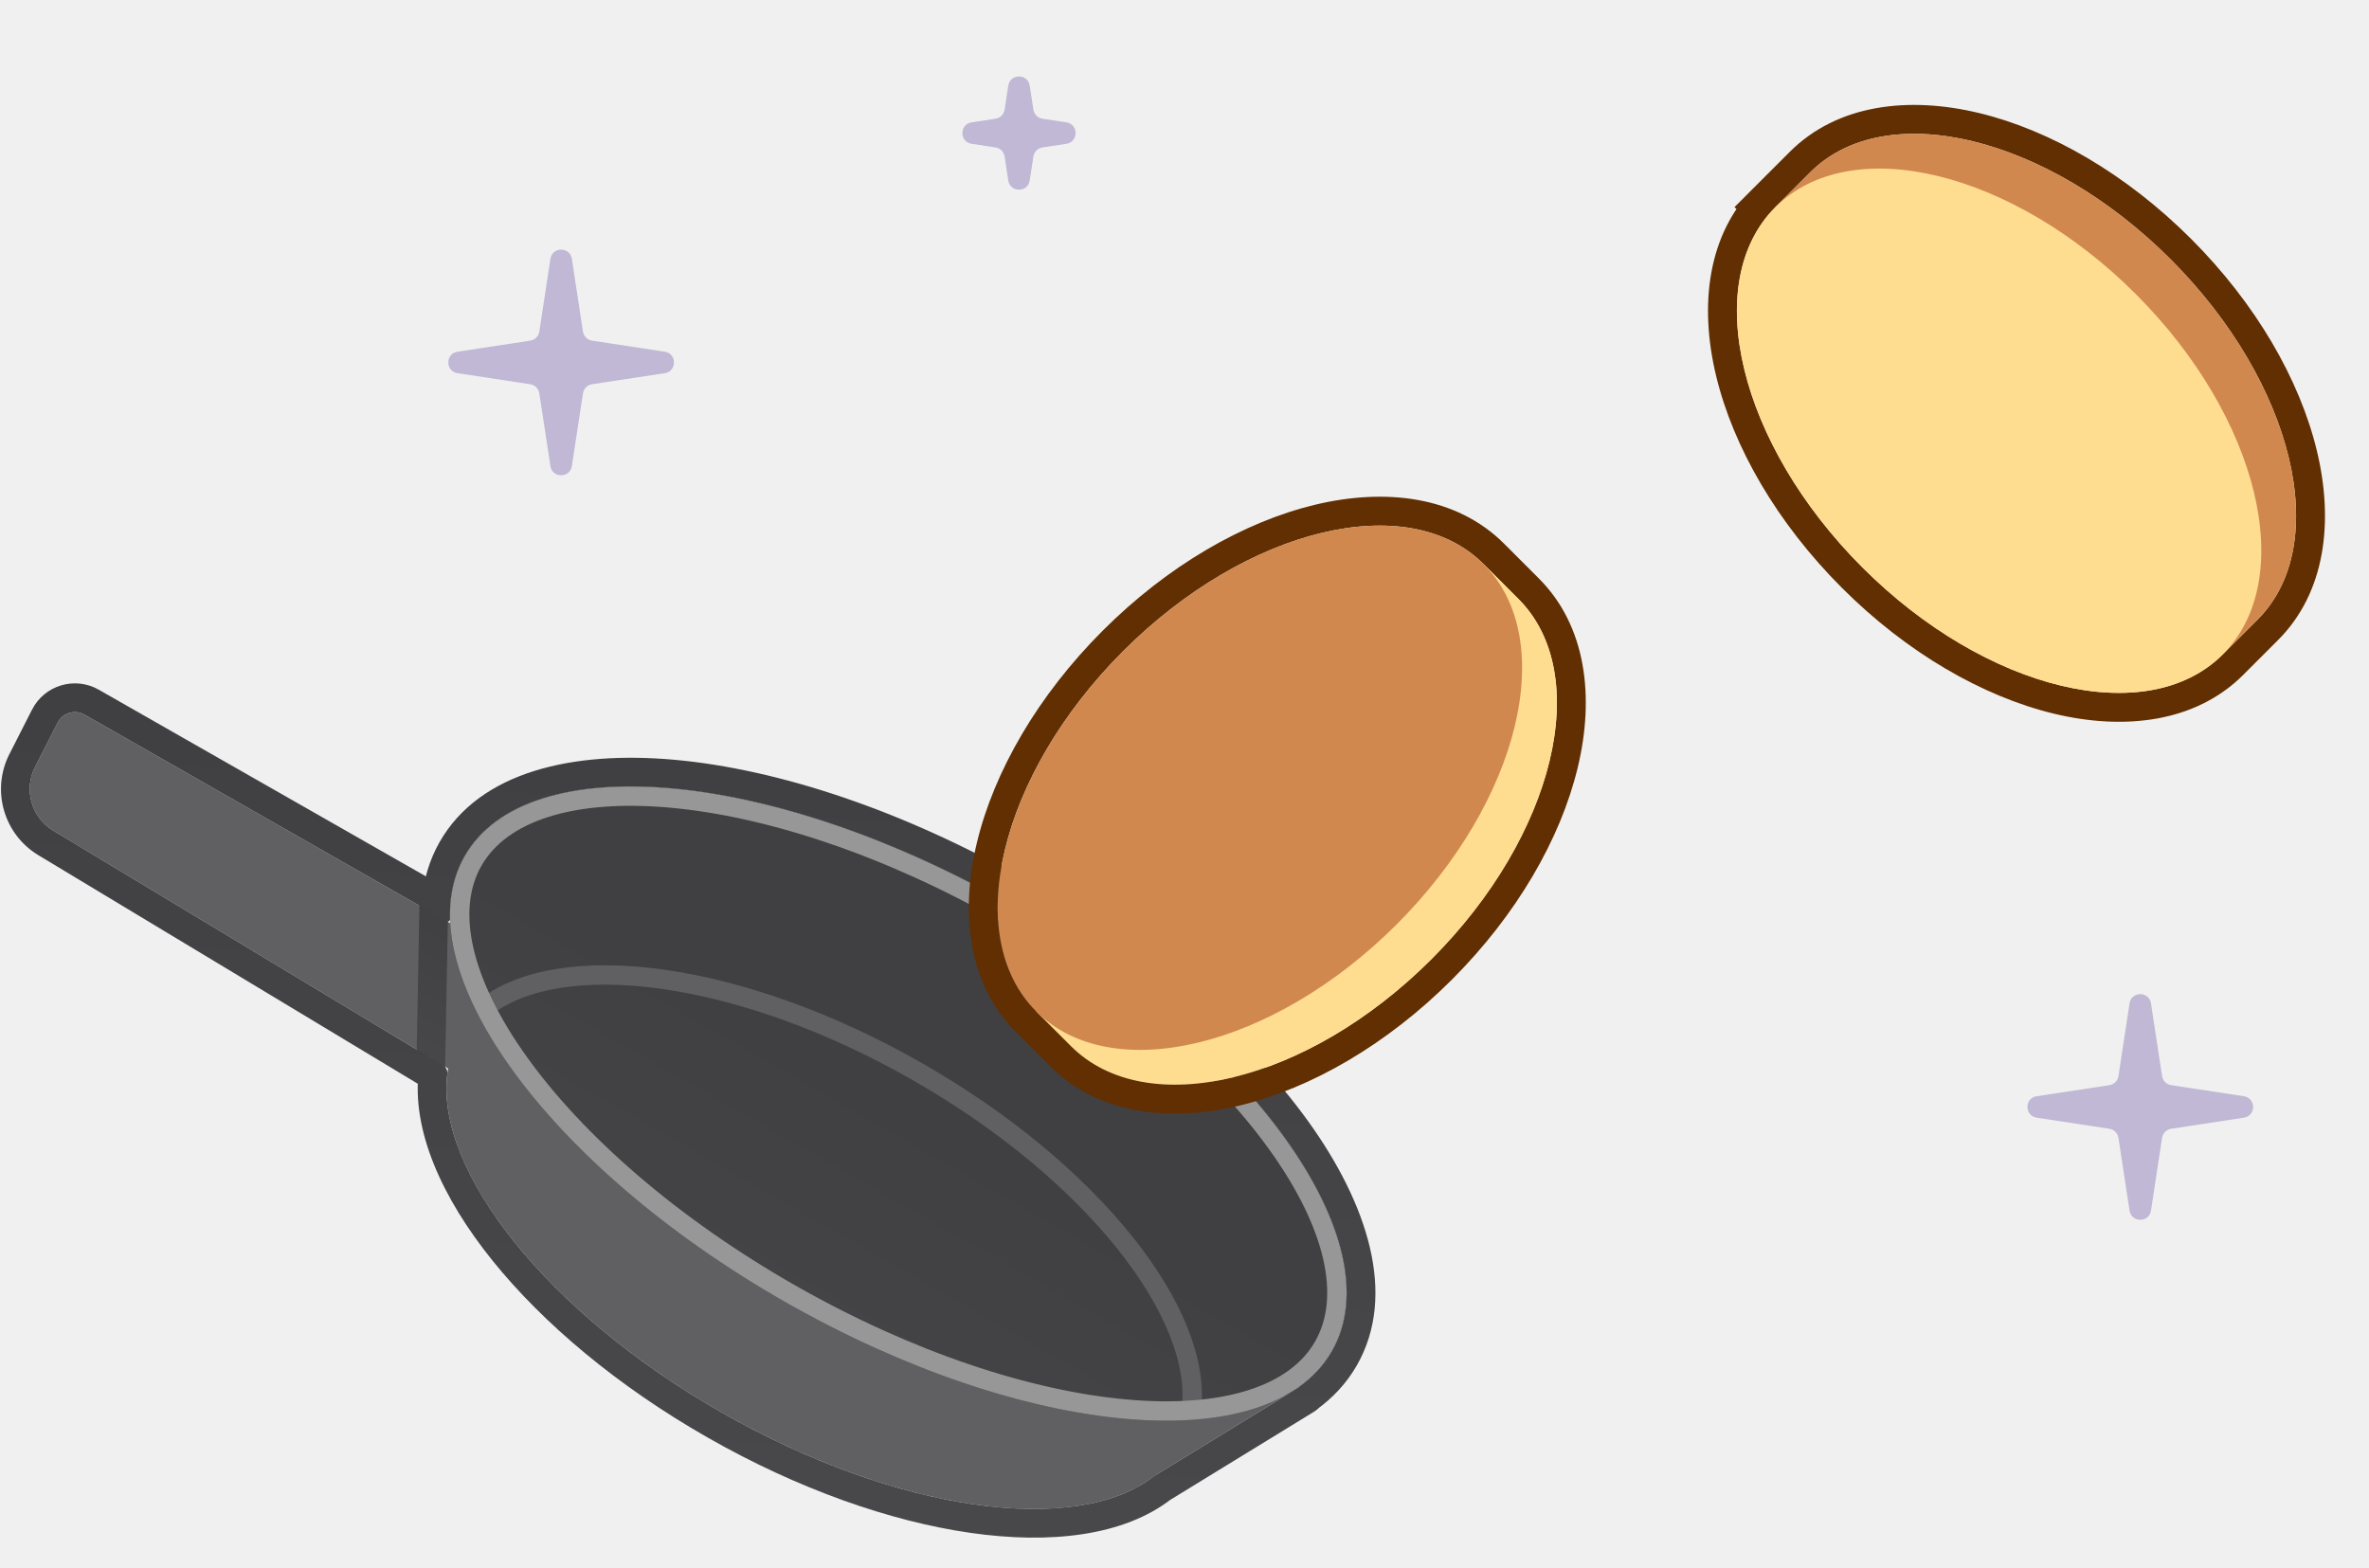
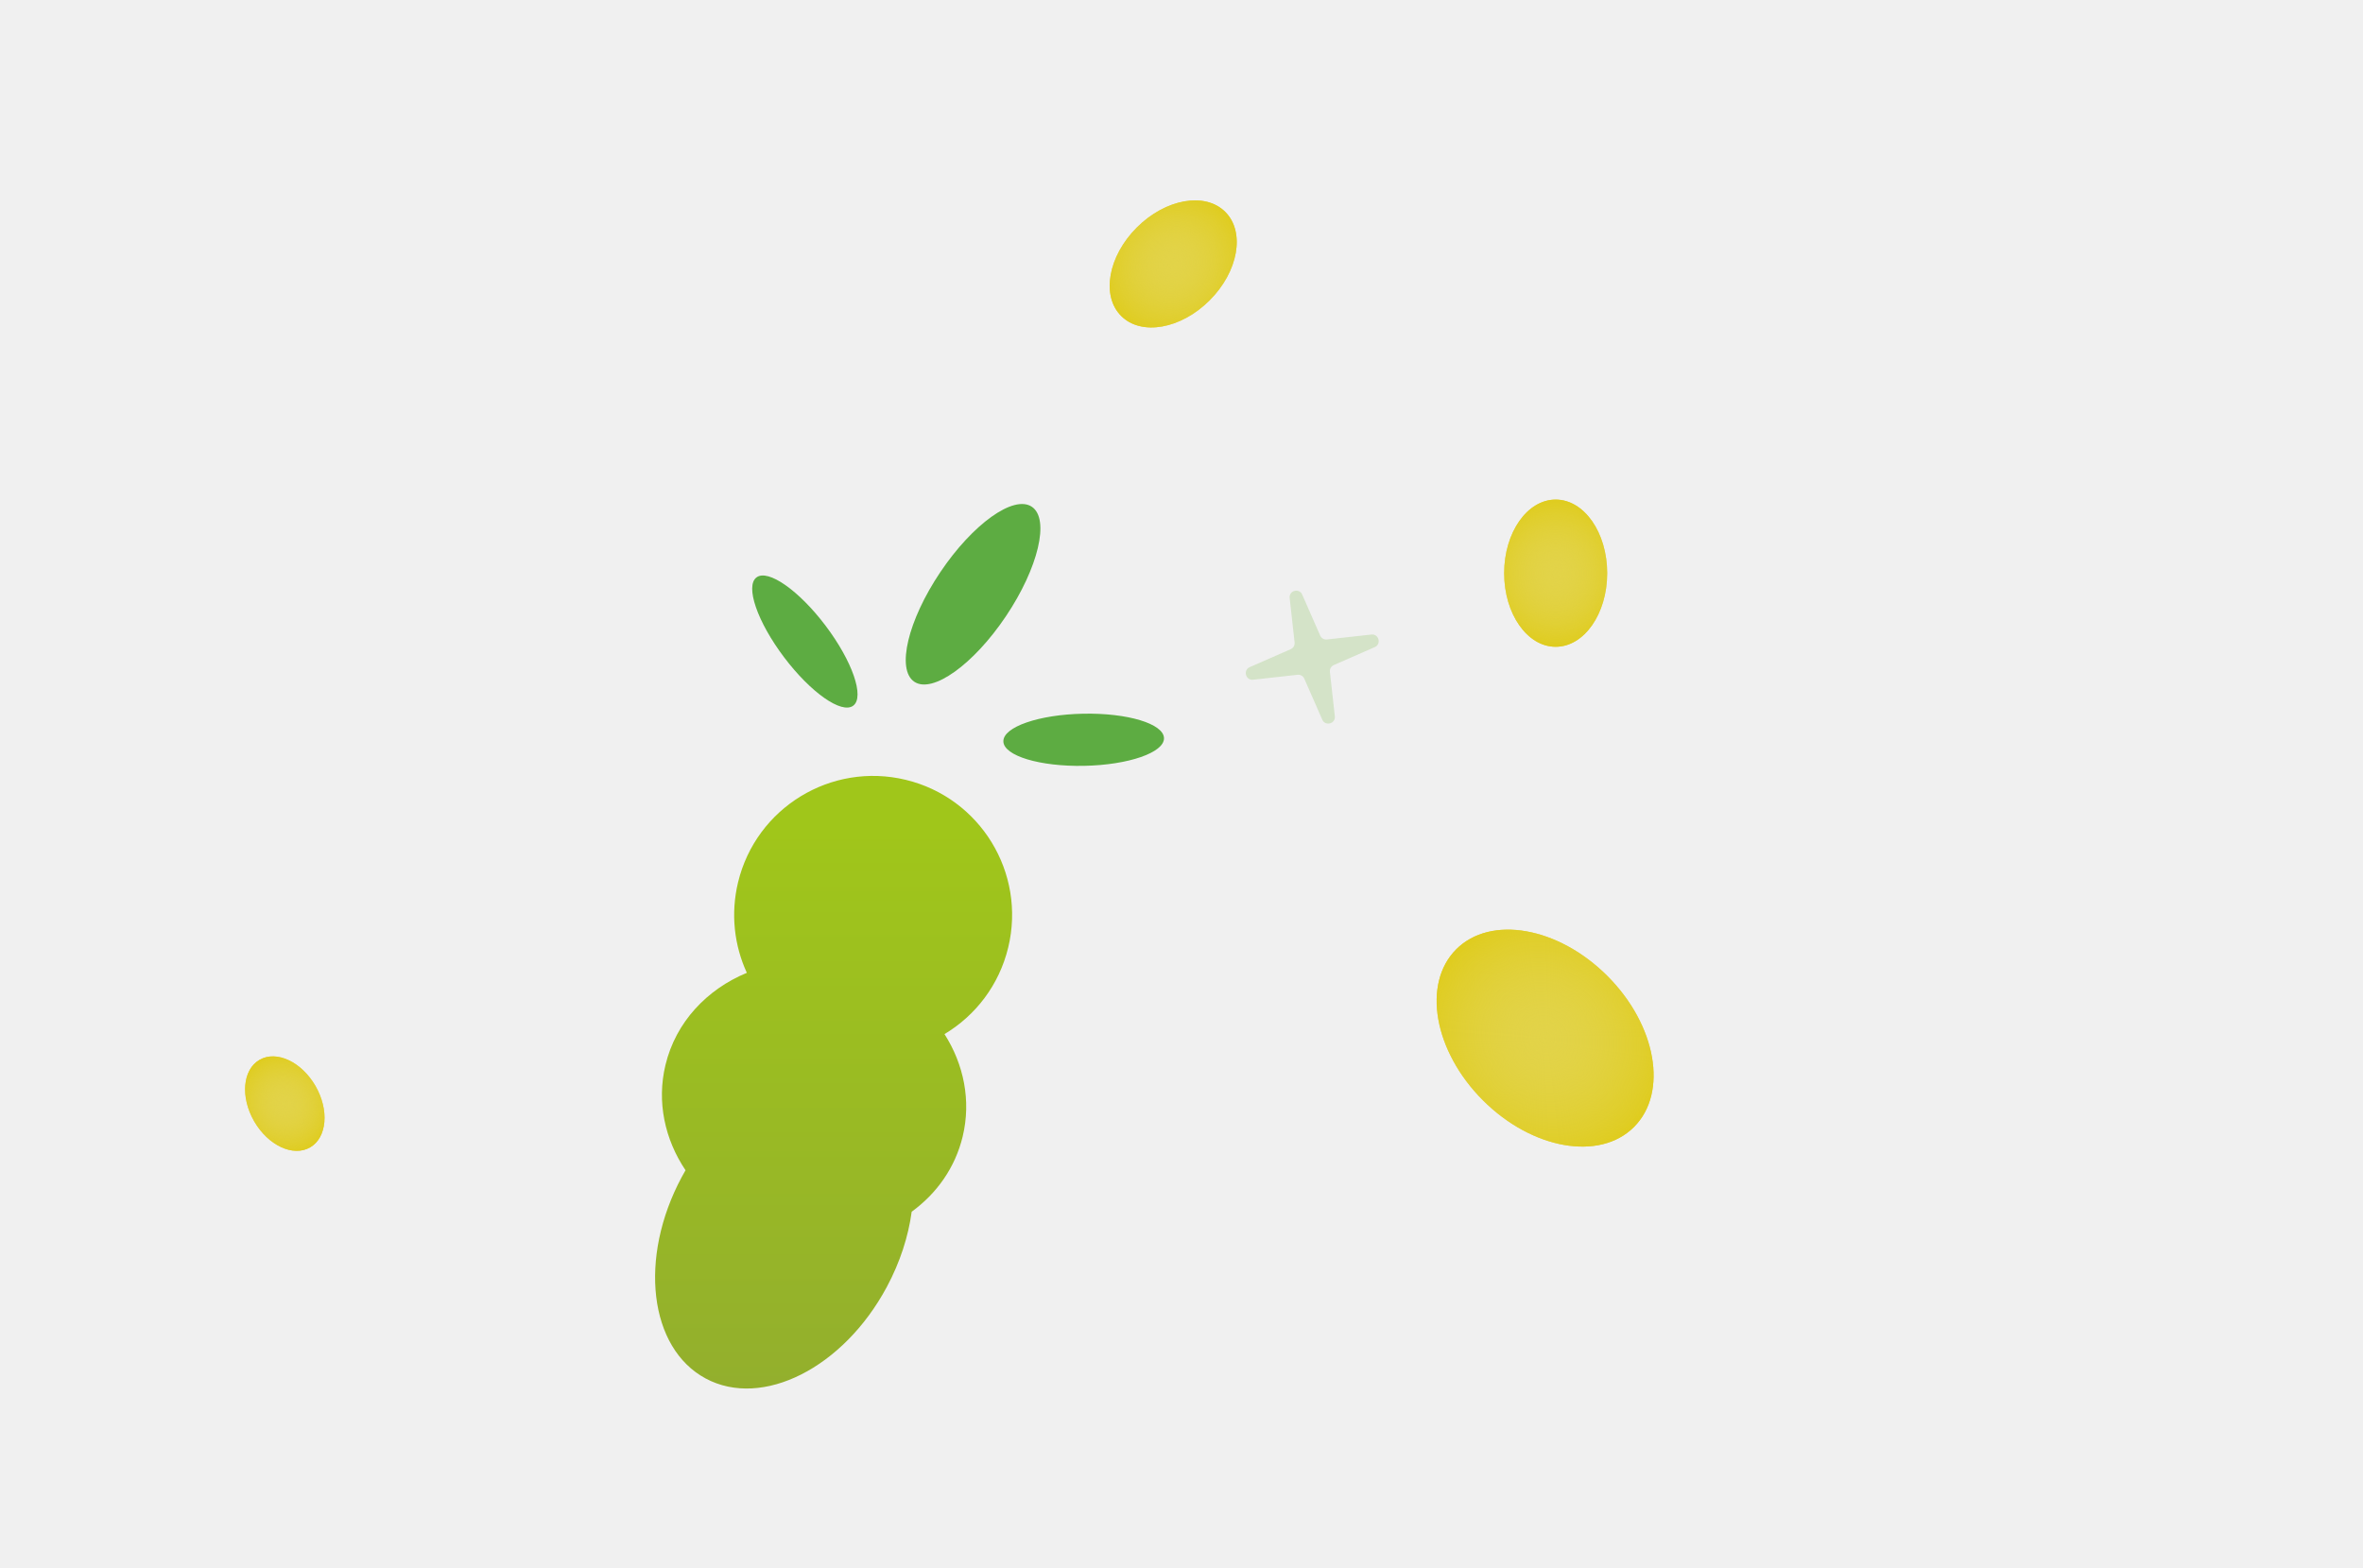
- <svg xmlns="http://www.w3.org/2000/svg" width="266" height="176" fill="none" viewBox="0 0 266 176">
-   <g clip-path="url(#clip0)">
-     <ellipse fill="#606063" rx="46.522" ry="22.068" transform="matrix(-0.868567 -0.495572 -0.495572 0.868567 91.9976 139.476)" />
-     <path fill="#606063" d="M127.302 167.171L145.865 155.788L50.545 101.403L50.412 123.3L127.302 167.171Z" />
-     <path fill="#606063" d="M55.166 106.319L9.488 80.257C8.409 79.641 7.035 80.052 6.471 81.159L3.93 86.152C2.636 88.694 3.527 91.804 5.97 93.276L53.228 121.751L55.166 106.319Z" />
-     <ellipse fill="url(#paint0_linear)" rx="56.065" ry="25.647" transform="matrix(-0.868567 -0.495572 -0.495572 0.868567 100.865 123.935)" />
-     <path stroke="#606063" stroke-width="2.175" d="M133.744 158.548C135.273 147.657 122.671 131.569 102.934 120.307C83.197 109.046 62.935 106.383 54.336 113.241" />
-     <path stroke="#979797" stroke-width="2.175" d="M53.114 96.689C49.943 102.246 51.864 110.414 58.328 119.405C64.73 128.31 75.351 137.653 88.694 145.266C102.037 152.879 115.484 157.269 126.408 158.249C137.437 159.238 145.446 156.736 148.616 151.18C151.786 145.623 149.866 137.455 143.402 128.464C137 119.559 126.379 110.217 113.036 102.603C99.692 94.99 86.246 90.6 75.322 89.62C64.293 88.631 56.284 91.133 53.114 96.689Z" />
-     <path stroke="url(#paint1_linear)" stroke-width="3.225" d="M48.711 101.51L48.355 120.51" />
-     <mask id="path-8-outside-1" width="166.515" height="100.494" x="-6.653" y="75.306" fill="#000" maskUnits="userSpaceOnUse">
-       <rect width="166.515" height="100.494" x="-6.653" y="75.306" fill="#fff" />
-       <path fill-rule="evenodd" d="M81.061 158.642C61.454 147.455 48.889 131.505 50.222 120.618C50.269 120.24 50.1 119.866 49.774 119.669L5.97 93.276C3.526 91.803 2.636 88.693 3.93 86.151L6.471 81.159C7.034 80.052 8.408 79.64 9.487 80.256L50.146 103.454C50.318 103.553 50.533 103.429 50.534 103.23C50.52 102.802 50.523 102.38 50.542 101.964L50.545 101.422C50.545 101.414 50.554 101.409 50.562 101.413C50.569 101.417 50.578 101.412 50.578 101.404C50.738 99.508 51.259 97.744 52.169 96.15C59.188 83.847 86.68 86.313 113.575 101.658C140.469 117.003 156.58 139.415 149.561 151.718C148.651 153.312 147.398 154.658 145.847 155.76C145.84 155.765 145.841 155.775 145.848 155.78C145.855 155.784 145.855 155.794 145.848 155.799L145.134 156.237C145.038 156.297 144.941 156.357 144.843 156.416L129.555 165.79C120.898 172.545 100.719 169.858 81.061 158.642Z" clip-rule="evenodd" />
-     </mask>
-     <path fill="url(#paint2_linear)" d="M81.061 158.642L82.659 155.841L81.061 158.642ZM5.97 93.276L4.305 96.038L4.305 96.038L5.97 93.276ZM3.93 86.151L6.804 87.614L3.93 86.151ZM6.471 81.159L9.345 82.621L9.345 82.621L6.471 81.159ZM9.487 80.256L11.085 77.455L11.085 77.455L9.487 80.256ZM50.542 101.964L53.763 102.114L53.766 102.049L53.767 101.984L50.542 101.964ZM52.169 96.15L49.368 94.551L49.368 94.551L52.169 96.15ZM113.575 101.658L115.173 98.857L113.575 101.658ZM149.561 151.718L146.76 150.12L146.76 150.12L149.561 151.718ZM145.134 156.237L143.448 153.488L143.433 153.497L143.418 153.506L145.134 156.237ZM144.843 156.416L143.186 153.648L143.172 153.657L143.157 153.666L144.843 156.416ZM129.555 165.79L127.869 163.041L127.714 163.136L127.571 163.248L129.555 165.79ZM145.848 155.799L147.534 158.548L145.848 155.799ZM145.847 155.76L143.979 153.132L145.847 155.76ZM50.545 101.422L47.32 101.403L50.545 101.422ZM50.146 103.454L51.744 100.653L50.146 103.454ZM50.578 101.404L53.792 101.675L50.578 101.404ZM50.222 120.618L53.423 121.01L50.222 120.618ZM49.774 119.669L48.11 122.431L49.774 119.669ZM47.022 120.225C46.196 126.966 49.657 134.552 55.276 141.539C60.994 148.649 69.367 155.683 79.463 161.443L82.659 155.841C73.148 150.415 65.435 143.88 60.302 137.497C55.069 130.99 52.915 125.157 53.423 121.01L47.022 120.225ZM4.305 96.038L48.11 122.431L51.438 116.907L7.634 90.513L4.305 96.038ZM1.056 84.688C-1.006 88.738 0.413 93.693 4.305 96.038L7.634 90.513C6.64 89.914 6.277 88.648 6.804 87.614L1.056 84.688ZM3.597 79.696L1.056 84.688L6.804 87.614L9.345 82.621L3.597 79.696ZM11.085 77.455C8.407 75.927 4.995 76.948 3.597 79.696L9.345 82.621C9.073 83.156 8.41 83.354 7.889 83.057L11.085 77.455ZM51.744 100.653L11.085 77.455L7.889 83.057L48.547 106.255L51.744 100.653ZM47.32 101.815C47.297 102.319 47.294 102.826 47.311 103.336L53.757 103.124C53.746 102.779 53.748 102.442 53.763 102.114L47.32 101.815ZM47.32 101.403L47.317 101.945L53.767 101.984L53.77 101.442L47.32 101.403ZM49.368 94.551C48.206 96.587 47.56 98.81 47.365 101.133L53.792 101.675C53.916 100.205 54.312 98.901 54.97 97.748L49.368 94.551ZM115.173 98.857C101.418 91.009 87.377 86.371 75.707 85.324C64.347 84.305 53.884 86.636 49.368 94.551L54.97 97.748C57.473 93.361 64.265 90.773 75.13 91.748C85.685 92.695 98.837 96.962 111.976 104.459L115.173 98.857ZM152.362 153.316C156.878 145.4 153.561 135.207 146.904 125.946C140.064 116.432 128.928 106.705 115.173 98.857L111.976 104.459C125.116 111.956 135.482 121.107 141.667 129.711C148.034 138.569 149.263 145.733 146.76 150.12L152.362 153.316ZM147.715 158.389C149.615 157.039 151.201 155.351 152.362 153.316L146.76 150.12C146.102 151.273 145.181 152.278 143.979 153.132L147.715 158.389ZM146.819 158.986L147.534 158.548L144.162 153.05L143.448 153.488L146.819 158.986ZM143.418 153.506C143.342 153.554 143.265 153.602 143.186 153.648L146.499 159.183C146.616 159.112 146.733 159.041 146.849 158.968L143.418 153.506ZM131.24 168.539L146.528 159.165L143.157 153.666L127.869 163.041L131.24 168.539ZM79.463 161.443C89.585 167.219 99.928 170.852 108.976 172.148C117.864 173.421 126.171 172.521 131.538 168.333L127.571 163.248C124.281 165.814 118.17 166.949 109.89 165.763C101.77 164.6 92.195 161.282 82.659 155.841L79.463 161.443ZM144.249 158.58C142.127 157.369 142.079 154.327 144.162 153.05L147.534 158.548C149.632 157.262 149.583 154.198 147.446 152.979L144.249 158.58ZM143.979 153.132C142.064 154.492 142.182 157.401 144.249 158.58L147.446 152.979C149.499 154.15 149.616 157.038 147.715 158.389L143.979 153.132ZM53.77 101.442C53.755 103.9 51.099 105.432 48.964 104.214L52.16 98.612C50.01 97.385 47.335 98.928 47.32 101.403L53.77 101.442ZM48.547 106.255C50.862 107.576 53.743 105.915 53.759 103.25L47.309 103.21C47.323 100.943 49.774 99.529 51.744 100.653L48.547 106.255ZM48.964 104.214C51.031 105.393 53.595 104.015 53.792 101.675L47.365 101.133C47.56 98.809 50.107 97.44 52.16 98.612L48.964 104.214ZM53.423 121.01C53.614 119.455 52.926 117.803 51.438 116.907L48.11 122.431C47.274 121.928 46.924 121.025 47.022 120.225L53.423 121.01Z" mask="url(#path-8-outside-1)" />
-     <mask id="path-10-outside-2" width="96.166" height="96.166" x="95.373" y="42.343" fill="#000" maskUnits="userSpaceOnUse">
-       <rect width="96.166" height="96.166" x="95.373" y="42.343" fill="#fff" />
-       <path fill-rule="evenodd" d="M116.349 113.584C116.349 113.584 116.349 113.584 116.349 113.584C107.872 105.107 112.245 86.989 126.117 73.118C139.989 59.246 158.107 54.872 166.584 63.35C166.591 63.357 166.598 63.364 166.605 63.371L170.491 67.257C178.968 75.734 174.595 93.852 160.723 107.724C146.851 121.596 128.734 125.969 120.257 117.491L116.349 113.584Z" clip-rule="evenodd" />
-     </mask>
-     <path fill="#612F01" d="M166.605 63.371L164.309 65.668L164.304 65.662L166.605 63.371ZM118.646 111.288C118.747 111.39 118.83 111.486 118.896 111.569C118.929 111.611 118.959 111.65 118.984 111.686C119.01 111.721 119.032 111.754 119.051 111.783C119.071 111.812 119.087 111.837 119.101 111.859C119.114 111.88 119.126 111.899 119.134 111.913C119.143 111.928 119.149 111.939 119.154 111.946C119.156 111.95 119.157 111.953 119.158 111.954C119.159 111.955 119.159 111.956 119.16 111.956C119.16 111.957 119.16 111.957 119.16 111.957C119.16 111.957 119.16 111.957 119.16 111.957C119.16 111.957 119.16 111.957 119.16 111.957C119.16 111.957 119.16 111.957 119.16 111.957C119.16 111.957 119.159 111.956 119.158 111.954C119.157 111.953 119.156 111.95 119.154 111.946C119.149 111.939 119.143 111.928 119.134 111.913C119.126 111.899 119.114 111.88 119.101 111.859C119.087 111.837 119.071 111.812 119.052 111.783C119.032 111.754 119.01 111.722 118.984 111.686C118.959 111.65 118.929 111.611 118.896 111.57C118.831 111.486 118.748 111.39 118.646 111.288L114.053 115.881C113.951 115.779 113.868 115.682 113.802 115.599C113.769 115.557 113.74 115.518 113.714 115.483C113.689 115.447 113.666 115.415 113.647 115.386C113.628 115.357 113.612 115.331 113.598 115.31C113.584 115.288 113.573 115.27 113.565 115.255C113.556 115.241 113.549 115.229 113.545 115.222C113.543 115.219 113.541 115.216 113.54 115.214C113.54 115.213 113.539 115.213 113.539 115.212C113.539 115.212 113.539 115.212 113.539 115.212C113.539 115.212 113.539 115.212 113.539 115.211C113.539 115.211 113.539 115.211 113.539 115.211C113.539 115.211 113.539 115.211 113.539 115.211C113.539 115.211 113.539 115.213 113.54 115.214C113.541 115.216 113.543 115.219 113.545 115.222C113.549 115.229 113.556 115.241 113.565 115.255C113.573 115.269 113.584 115.288 113.598 115.31C113.612 115.331 113.628 115.357 113.647 115.386C113.666 115.414 113.689 115.447 113.714 115.483C113.74 115.518 113.769 115.557 113.802 115.599C113.868 115.682 113.951 115.779 114.053 115.881L118.646 111.288ZM128.414 75.414C121.83 81.998 117.615 89.484 116.009 96.136C114.388 102.852 115.51 108.152 118.646 111.288L114.053 115.881C108.712 110.539 107.781 102.542 109.695 94.612C111.625 86.618 116.533 78.109 123.821 70.821L128.414 75.414ZM164.287 65.646C161.151 62.51 155.851 61.389 149.135 63.01C142.483 64.615 134.997 68.83 128.414 75.414L123.821 70.821C131.109 63.533 139.618 58.625 147.611 56.696C155.542 54.782 163.539 55.712 168.88 61.053L164.287 65.646ZM164.304 65.662C164.298 65.657 164.293 65.651 164.287 65.646L168.88 61.053C168.889 61.062 168.898 61.071 168.907 61.08L164.304 65.662ZM168.195 69.553L164.309 65.668L168.902 61.075L172.787 64.96L168.195 69.553ZM158.427 105.427C165.011 98.843 169.225 91.358 170.831 84.705C172.452 77.989 171.331 72.689 168.195 69.553L172.787 64.96C178.129 70.302 179.059 78.299 177.145 86.229C175.215 94.223 170.308 102.732 163.02 110.02L158.427 105.427ZM122.553 115.195C125.689 118.331 130.989 119.453 137.705 117.832C144.357 116.226 151.843 112.011 158.427 105.427L163.02 110.02C155.732 117.308 147.223 122.216 139.229 124.145C131.299 126.06 123.301 125.129 117.96 119.788L122.553 115.195ZM118.646 111.288L122.553 115.195L117.96 119.788L114.053 115.881L118.646 111.288Z" mask="url(#path-10-outside-2)" />
-     <path fill="#FEDC90" d="M120.256 117.491C128.733 125.968 146.851 121.595 160.723 107.723C174.595 93.851 178.968 75.734 170.491 67.257L166.583 63.349L116.349 113.584L120.256 117.491Z" />
-     <path fill="#D1884F" d="M116.349 113.584C124.827 122.061 142.944 117.688 156.816 103.816C170.688 89.945 175.061 71.827 166.584 63.35C158.107 54.872 139.989 59.246 126.117 73.118C112.245 86.989 107.872 105.107 116.349 113.584Z" />
-     <mask id="path-14-outside-3" width="96.166" height="96.166" x="178.343" y="-1.698" fill="#000" maskUnits="userSpaceOnUse">
-       <rect width="96.166" height="96.166" x="178.343" y="-1.698" fill="#fff" />
-       <path fill-rule="evenodd" d="M249.649 73.427C249.627 73.449 249.606 73.471 249.584 73.492C241.107 81.969 222.989 77.596 209.117 63.724C195.246 49.853 190.872 31.736 199.349 23.258L199.349 23.258L203.256 19.351C211.733 10.874 229.851 15.247 243.722 29.119C257.594 42.991 261.968 61.108 253.49 69.585L249.649 73.427Z" clip-rule="evenodd" />
-     </mask>
-     <path fill="#612F01" d="M249.649 73.427L247.337 71.146L247.345 71.138L247.352 71.13L249.649 73.427ZM199.349 23.258L201.645 20.962L203.942 23.258L201.645 25.555L199.349 23.258ZM199.349 23.258L197.052 25.555L194.756 23.258L197.052 20.962L199.349 23.258ZM247.288 71.196C247.304 71.179 247.32 71.163 247.337 71.146L251.961 75.708C251.934 75.735 251.907 75.762 251.88 75.789L247.288 71.196ZM211.414 61.428C217.997 68.012 225.483 72.227 232.136 73.832C238.851 75.453 244.152 74.332 247.288 71.196L251.88 75.789C246.539 81.13 238.542 82.06 230.612 80.146C222.618 78.217 214.109 73.309 206.821 66.021L211.414 61.428ZM201.645 25.555C198.51 28.691 197.388 33.991 199.009 40.706C200.615 47.359 204.83 54.844 211.414 61.428L206.821 66.021C199.533 58.733 194.625 50.224 192.696 42.231C190.781 34.301 191.711 26.303 197.052 20.962L201.645 25.555ZM201.645 20.962L201.645 20.962L197.052 25.555L197.052 25.555L201.645 20.962ZM205.552 21.647L201.645 25.555L197.052 20.962L200.959 17.055L205.552 21.647ZM241.426 31.415C234.842 24.831 227.357 20.617 220.704 19.011C213.988 17.39 208.688 18.511 205.552 21.647L200.959 17.055C206.301 11.713 214.298 10.783 222.228 12.697C230.222 14.627 238.731 19.534 246.019 26.822L241.426 31.415ZM251.194 67.289C254.33 64.153 255.451 58.853 253.83 52.137C252.225 45.485 248.01 37.999 241.426 31.415L246.019 26.822C253.307 34.11 258.215 42.619 260.144 50.613C262.058 58.543 261.128 66.54 255.787 71.882L251.194 67.289ZM247.352 71.13L251.194 67.289L255.787 71.882L251.945 75.723L247.352 71.13Z" mask="url(#path-14-outside-3)" />
-     <path fill="#D1884F" d="M253.491 69.584C261.968 61.107 257.595 42.989 243.723 29.117C229.851 15.245 211.734 10.872 203.256 19.35L199.349 23.257L249.584 73.491L253.491 69.584Z" />
-     <path fill="#FEDC90" d="M249.584 73.492C258.061 65.015 253.688 46.897 239.816 33.025C225.944 19.153 207.826 14.78 199.349 23.258C190.872 31.735 195.245 49.852 209.117 63.724C222.989 77.596 241.106 81.969 249.584 73.492Z" />
-     <path fill="#8F80BA" d="M64.211 29.068C64.001 27.689 62.013 27.689 61.803 29.068L60.558 37.235C60.478 37.762 60.065 38.175 59.538 38.255L51.371 39.5C49.992 39.71 49.992 41.698 51.371 41.908L59.538 43.152C60.065 43.232 60.478 43.646 60.558 44.173L61.803 52.339C62.013 53.718 64.001 53.718 64.211 52.339L65.455 44.173C65.535 43.646 65.949 43.232 66.476 43.152L74.642 41.908C76.022 41.698 76.022 39.71 74.642 39.5L66.476 38.255C65.949 38.175 65.535 37.762 65.455 37.235L64.211 29.068Z" opacity=".5" />
-     <path fill="#8F80BA" d="M241.521 112.68C241.31 111.301 239.323 111.301 239.113 112.68L237.868 120.847C237.788 121.374 237.375 121.787 236.848 121.868L228.681 123.112C227.302 123.322 227.302 125.31 228.681 125.52L236.848 126.764C237.375 126.845 237.788 127.258 237.868 127.785L239.113 135.951C239.323 137.331 241.31 137.331 241.521 135.951L242.765 127.785C242.845 127.258 243.259 126.845 243.785 126.764L251.952 125.52C253.331 125.31 253.331 123.322 251.952 123.112L243.785 121.868C243.259 121.787 242.845 121.374 242.765 120.847L241.521 112.68Z" opacity=".5" />
-     <path fill="#8F80BA" d="M113.213 9.624C113.423 8.245 115.411 8.245 115.621 9.624L116.03 12.311C116.11 12.838 116.524 13.251 117.051 13.331L119.737 13.741C121.117 13.951 121.117 15.938 119.737 16.148L117.051 16.558C116.524 16.638 116.11 17.052 116.03 17.578L115.621 20.265C115.411 21.644 113.423 21.644 113.213 20.265L112.803 17.578C112.723 17.052 112.31 16.638 111.783 16.558L109.096 16.148C107.717 15.938 107.717 13.951 109.096 13.741L111.783 13.331C112.31 13.251 112.723 12.838 112.803 12.311L113.213 9.624Z" opacity=".5" />
-   </g>
+ <svg xmlns="http://www.w3.org/2000/svg" width="202" height="134" viewBox="0 0 202 134" fill="none">
+   <path fill-rule="evenodd" clip-rule="evenodd" d="M86.188 80.995C85.41 84.224 83.381 86.824 80.74 88.405C82.388 90.99 83.032 94.094 82.293 97.162C81.652 99.824 80.07 102.037 77.935 103.589C77.65 105.695 76.947 107.899 75.805 110.027C72.096 116.942 65.166 120.443 60.326 117.847C55.486 115.251 54.569 107.541 58.277 100.626C58.383 100.43 58.491 100.236 58.602 100.044C56.835 97.412 56.125 94.207 56.888 91.041C57.768 87.387 60.42 84.58 63.843 83.166C62.769 80.828 62.443 78.126 63.092 75.431C64.629 69.053 71.044 65.128 77.422 66.665C83.8 68.201 87.724 74.617 86.188 80.995Z" fill="url(#paint0_linear)" />
+   <ellipse cx="83.183" cy="50.803" rx="3.379" ry="9.01" transform="rotate(33.8887 83.1835 50.8029)" fill="#5DAC42" />
+   <ellipse cx="92.638" cy="63.242" rx="2.229" ry="6.867" transform="rotate(88.8516 92.6379 63.2422)" fill="#5DAC42" />
+   <ellipse cx="68.804" cy="54.845" rx="2.229" ry="6.867" transform="rotate(142.97 68.804 54.8448)" fill="#5DAC42" />
+   <ellipse cx="132.085" cy="88.748" rx="7.521" ry="10.744" transform="rotate(-45 132.085 88.748)" fill="#E2D348" />
+   <ellipse cx="132.085" cy="88.748" rx="7.521" ry="10.744" transform="rotate(-45 132.085 88.748)" fill="url(#paint1_radial)" />
+   <ellipse cx="100.292" cy="22.563" rx="4.404" ry="6.292" transform="rotate(-135 100.292 22.563)" fill="#E2D348" />
+   <ellipse cx="100.292" cy="22.563" rx="4.404" ry="6.292" transform="rotate(-135 100.292 22.563)" fill="url(#paint2_radial)" />
+   <ellipse cx="132.986" cy="49.001" rx="4.404" ry="6.292" fill="#E2D348" />
+   <ellipse cx="132.986" cy="49.001" rx="4.404" ry="6.292" fill="url(#paint3_radial)" />
+   <ellipse cx="24.348" cy="94.348" rx="3.026" ry="4.322" transform="rotate(150 24.3477 94.3477)" fill="#E2D348" />
+   <ellipse cx="24.348" cy="94.348" rx="3.026" ry="4.322" transform="rotate(150 24.3477 94.3477)" fill="url(#paint4_radial)" />
+   <path opacity="0.5" d="M110.246 51.123C110.174 50.482 111.062 50.244 111.321 50.834L112.855 54.334C112.954 54.56 113.188 54.696 113.433 54.668L117.231 54.246C117.872 54.175 118.11 55.063 117.519 55.323L114.019 56.856C113.794 56.955 113.658 57.19 113.686 57.434L114.107 61.232C114.18 61.873 113.291 62.111 113.032 61.52L111.498 58.02C111.4 57.795 111.165 57.659 110.92 57.687L107.123 58.108C106.482 58.179 106.244 57.291 106.834 57.032L110.334 55.498C110.56 55.399 110.696 55.165 110.668 54.92L110.246 51.123Z" fill="#B8D6A0" />
  <defs>
-     <linearGradient id="paint0_linear" x1="56.065" x2="56.065" y1="0" y2="51.293" gradientUnits="userSpaceOnUse">
-       <stop stop-color="#404042" />
-       <stop offset="1" stop-color="#48484B" />
+     <linearGradient id="paint0_linear" x1="71.26" y1="66.332" x2="71.26" y2="118.704" gradientUnits="userSpaceOnUse">
+       <stop offset="0.083" stop-color="#A0C61A" />
+       <stop offset="1" stop-color="#93AF2D" />
    </linearGradient>
-     <linearGradient id="paint1_linear" x1="52.694" x2="44.371" y1="103.814" y2="118.206" gradientUnits="userSpaceOnUse">
-       <stop stop-color="#404042" />
-       <stop offset="1" stop-color="#48484B" />
-     </linearGradient>
-     <linearGradient id="paint2_linear" x1="79.788" x2="73.341" y1="85.68" y2="166.167" gradientUnits="userSpaceOnUse">
-       <stop stop-color="#404042" />
-       <stop offset="1" stop-color="#48484B" />
-     </linearGradient>
-     <clipPath id="clip0">
-       <rect width="266" height="176" fill="#fff" />
-     </clipPath>
+     <radialGradient id="paint1_radial" cx="0" cy="0" r="1" gradientUnits="userSpaceOnUse" gradientTransform="translate(132.085 88.748) rotate(90) scale(10.744 9.85354)">
+       <stop stop-color="#E2D348" stop-opacity="0" />
+       <stop offset="1" stop-color="#DFCC1E" />
+     </radialGradient>
+     <radialGradient id="paint2_radial" cx="0" cy="0" r="1" gradientUnits="userSpaceOnUse" gradientTransform="translate(100.292 22.563) rotate(90) scale(6.29156 5.7701)">
+       <stop stop-color="#E2D348" stop-opacity="0" />
+       <stop offset="1" stop-color="#DFCC1E" />
+     </radialGradient>
+     <radialGradient id="paint3_radial" cx="0" cy="0" r="1" gradientUnits="userSpaceOnUse" gradientTransform="translate(132.986 49.0011) rotate(90) scale(6.29155 5.7701)">
+       <stop stop-color="#E2D348" stop-opacity="0" />
+       <stop offset="1" stop-color="#DFCC1E" />
+     </radialGradient>
+     <radialGradient id="paint4_radial" cx="0" cy="0" r="1" gradientUnits="userSpaceOnUse" gradientTransform="translate(24.3477 94.3477) rotate(90) scale(4.32224 3.964)">
+       <stop stop-color="#E2D348" stop-opacity="0" />
+       <stop offset="1" stop-color="#DFCC1E" />
+     </radialGradient>
  </defs>
</svg>
